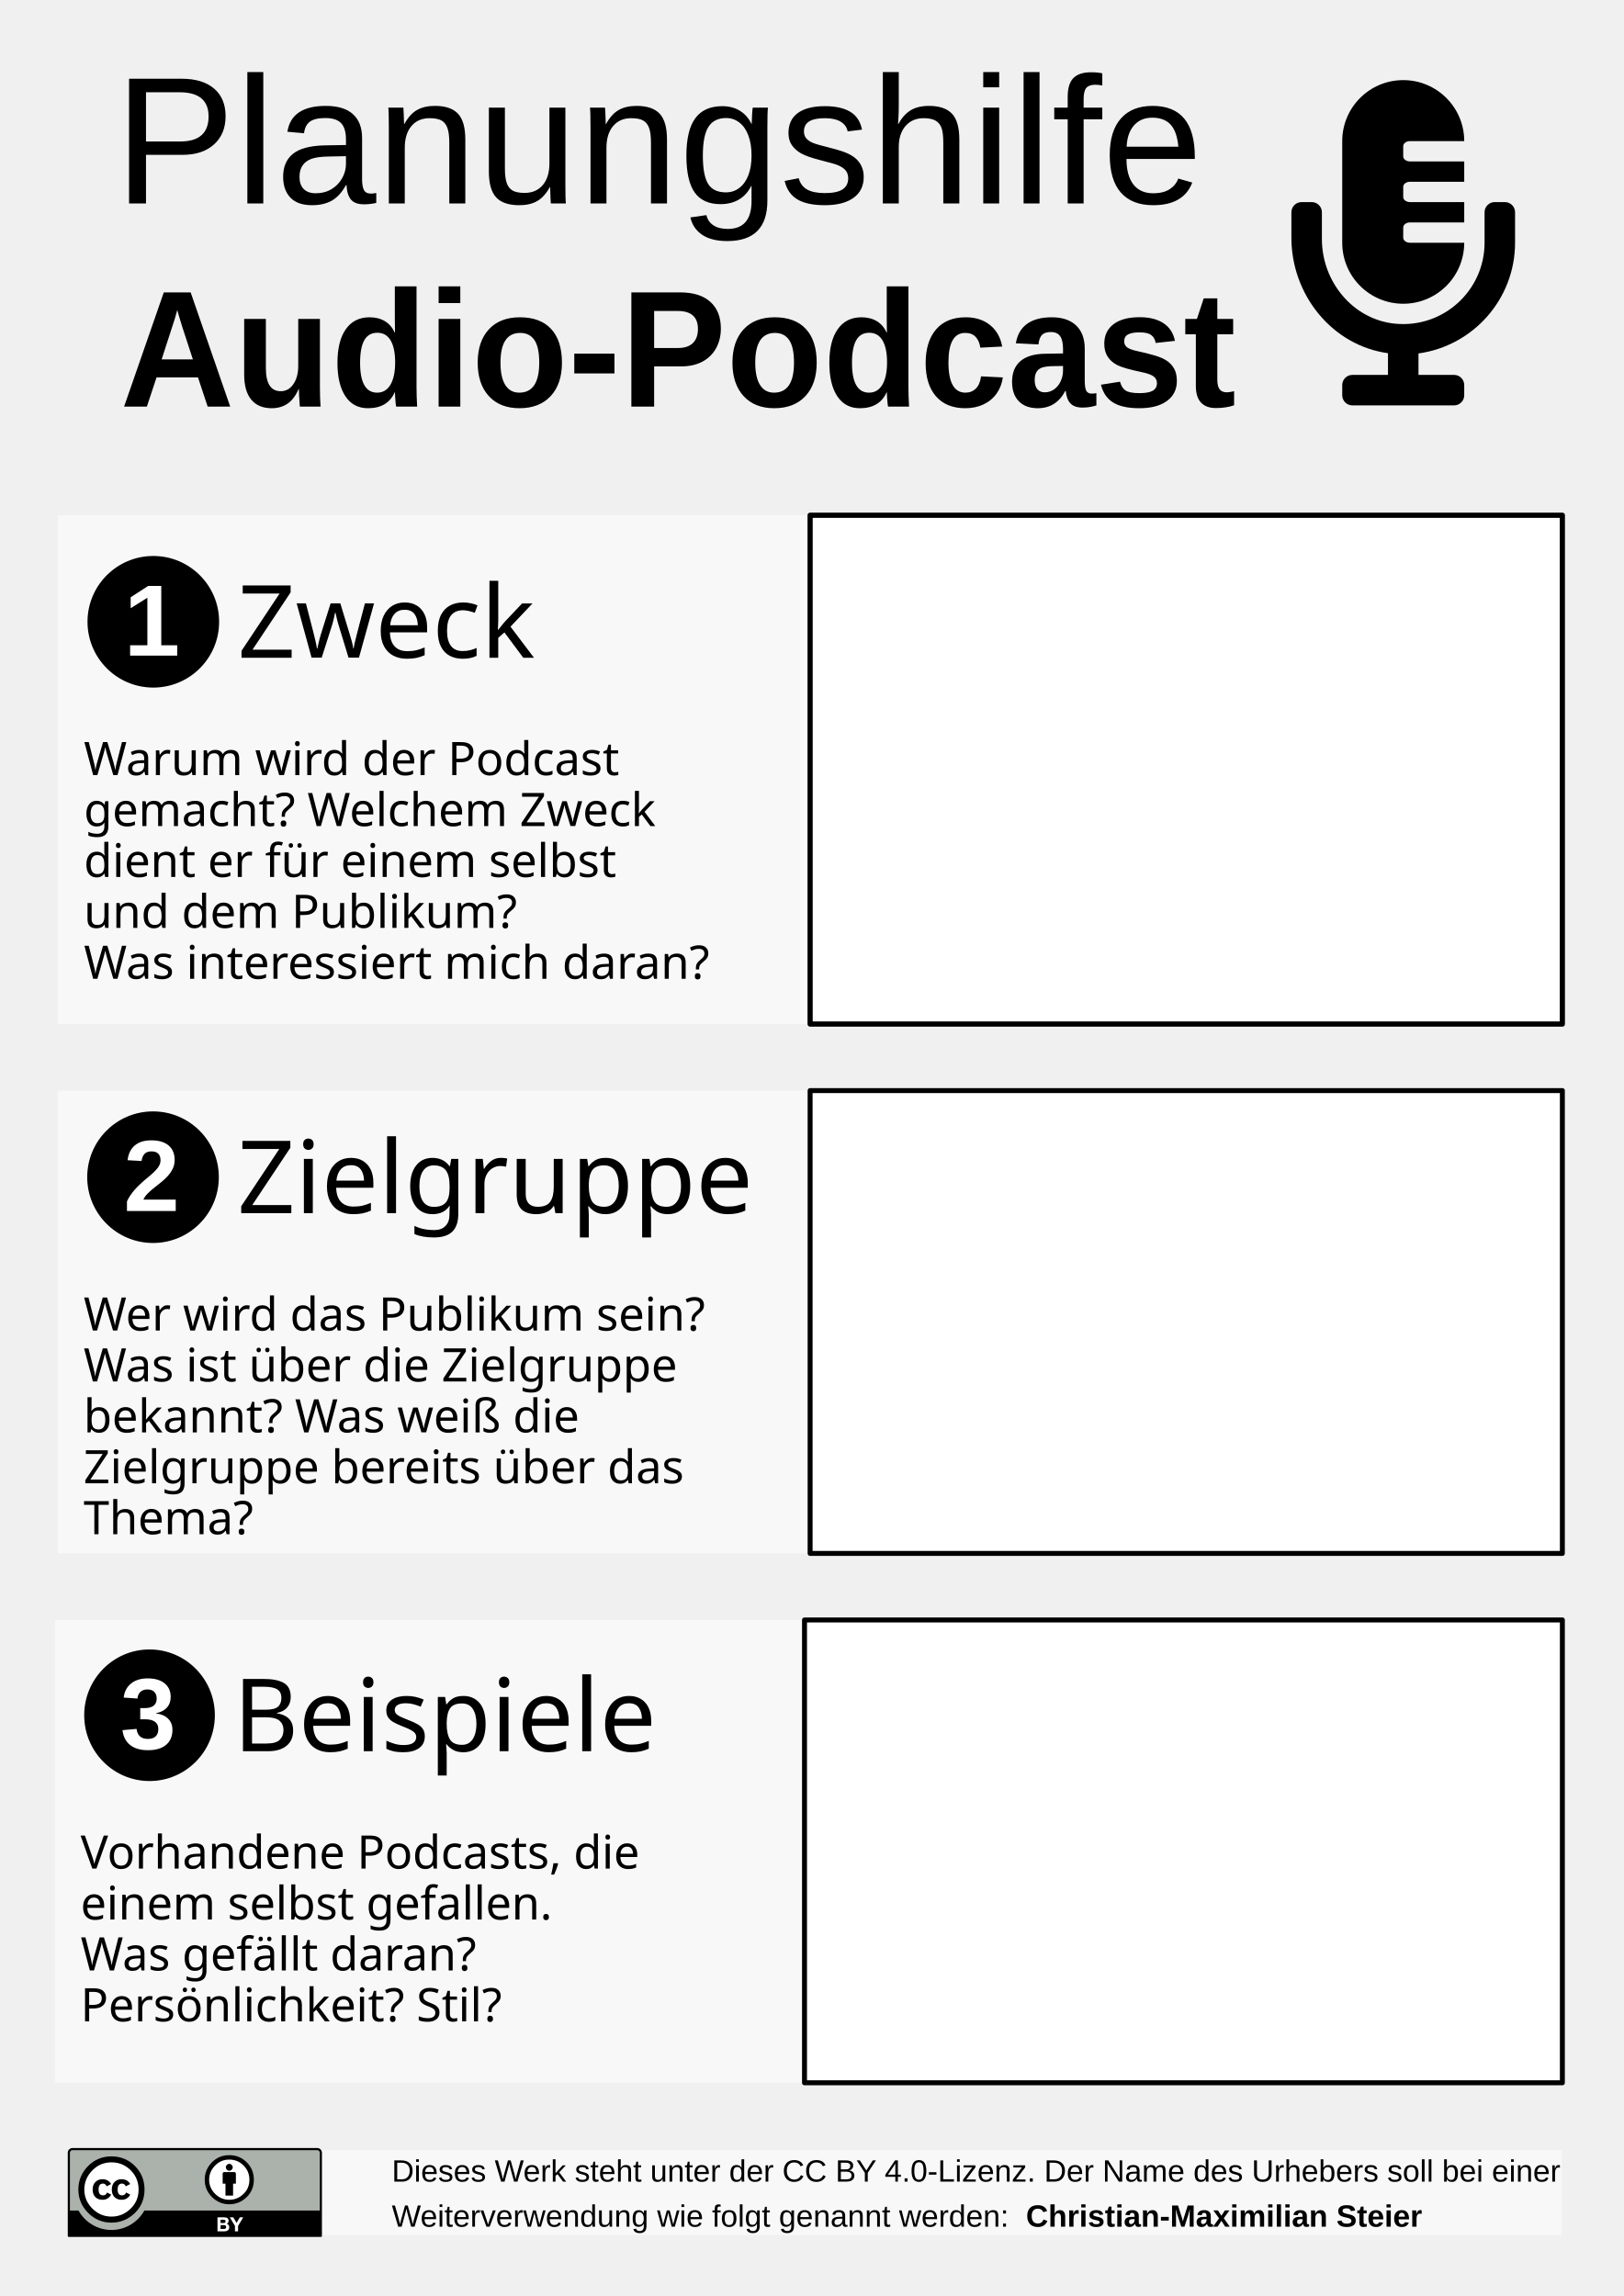
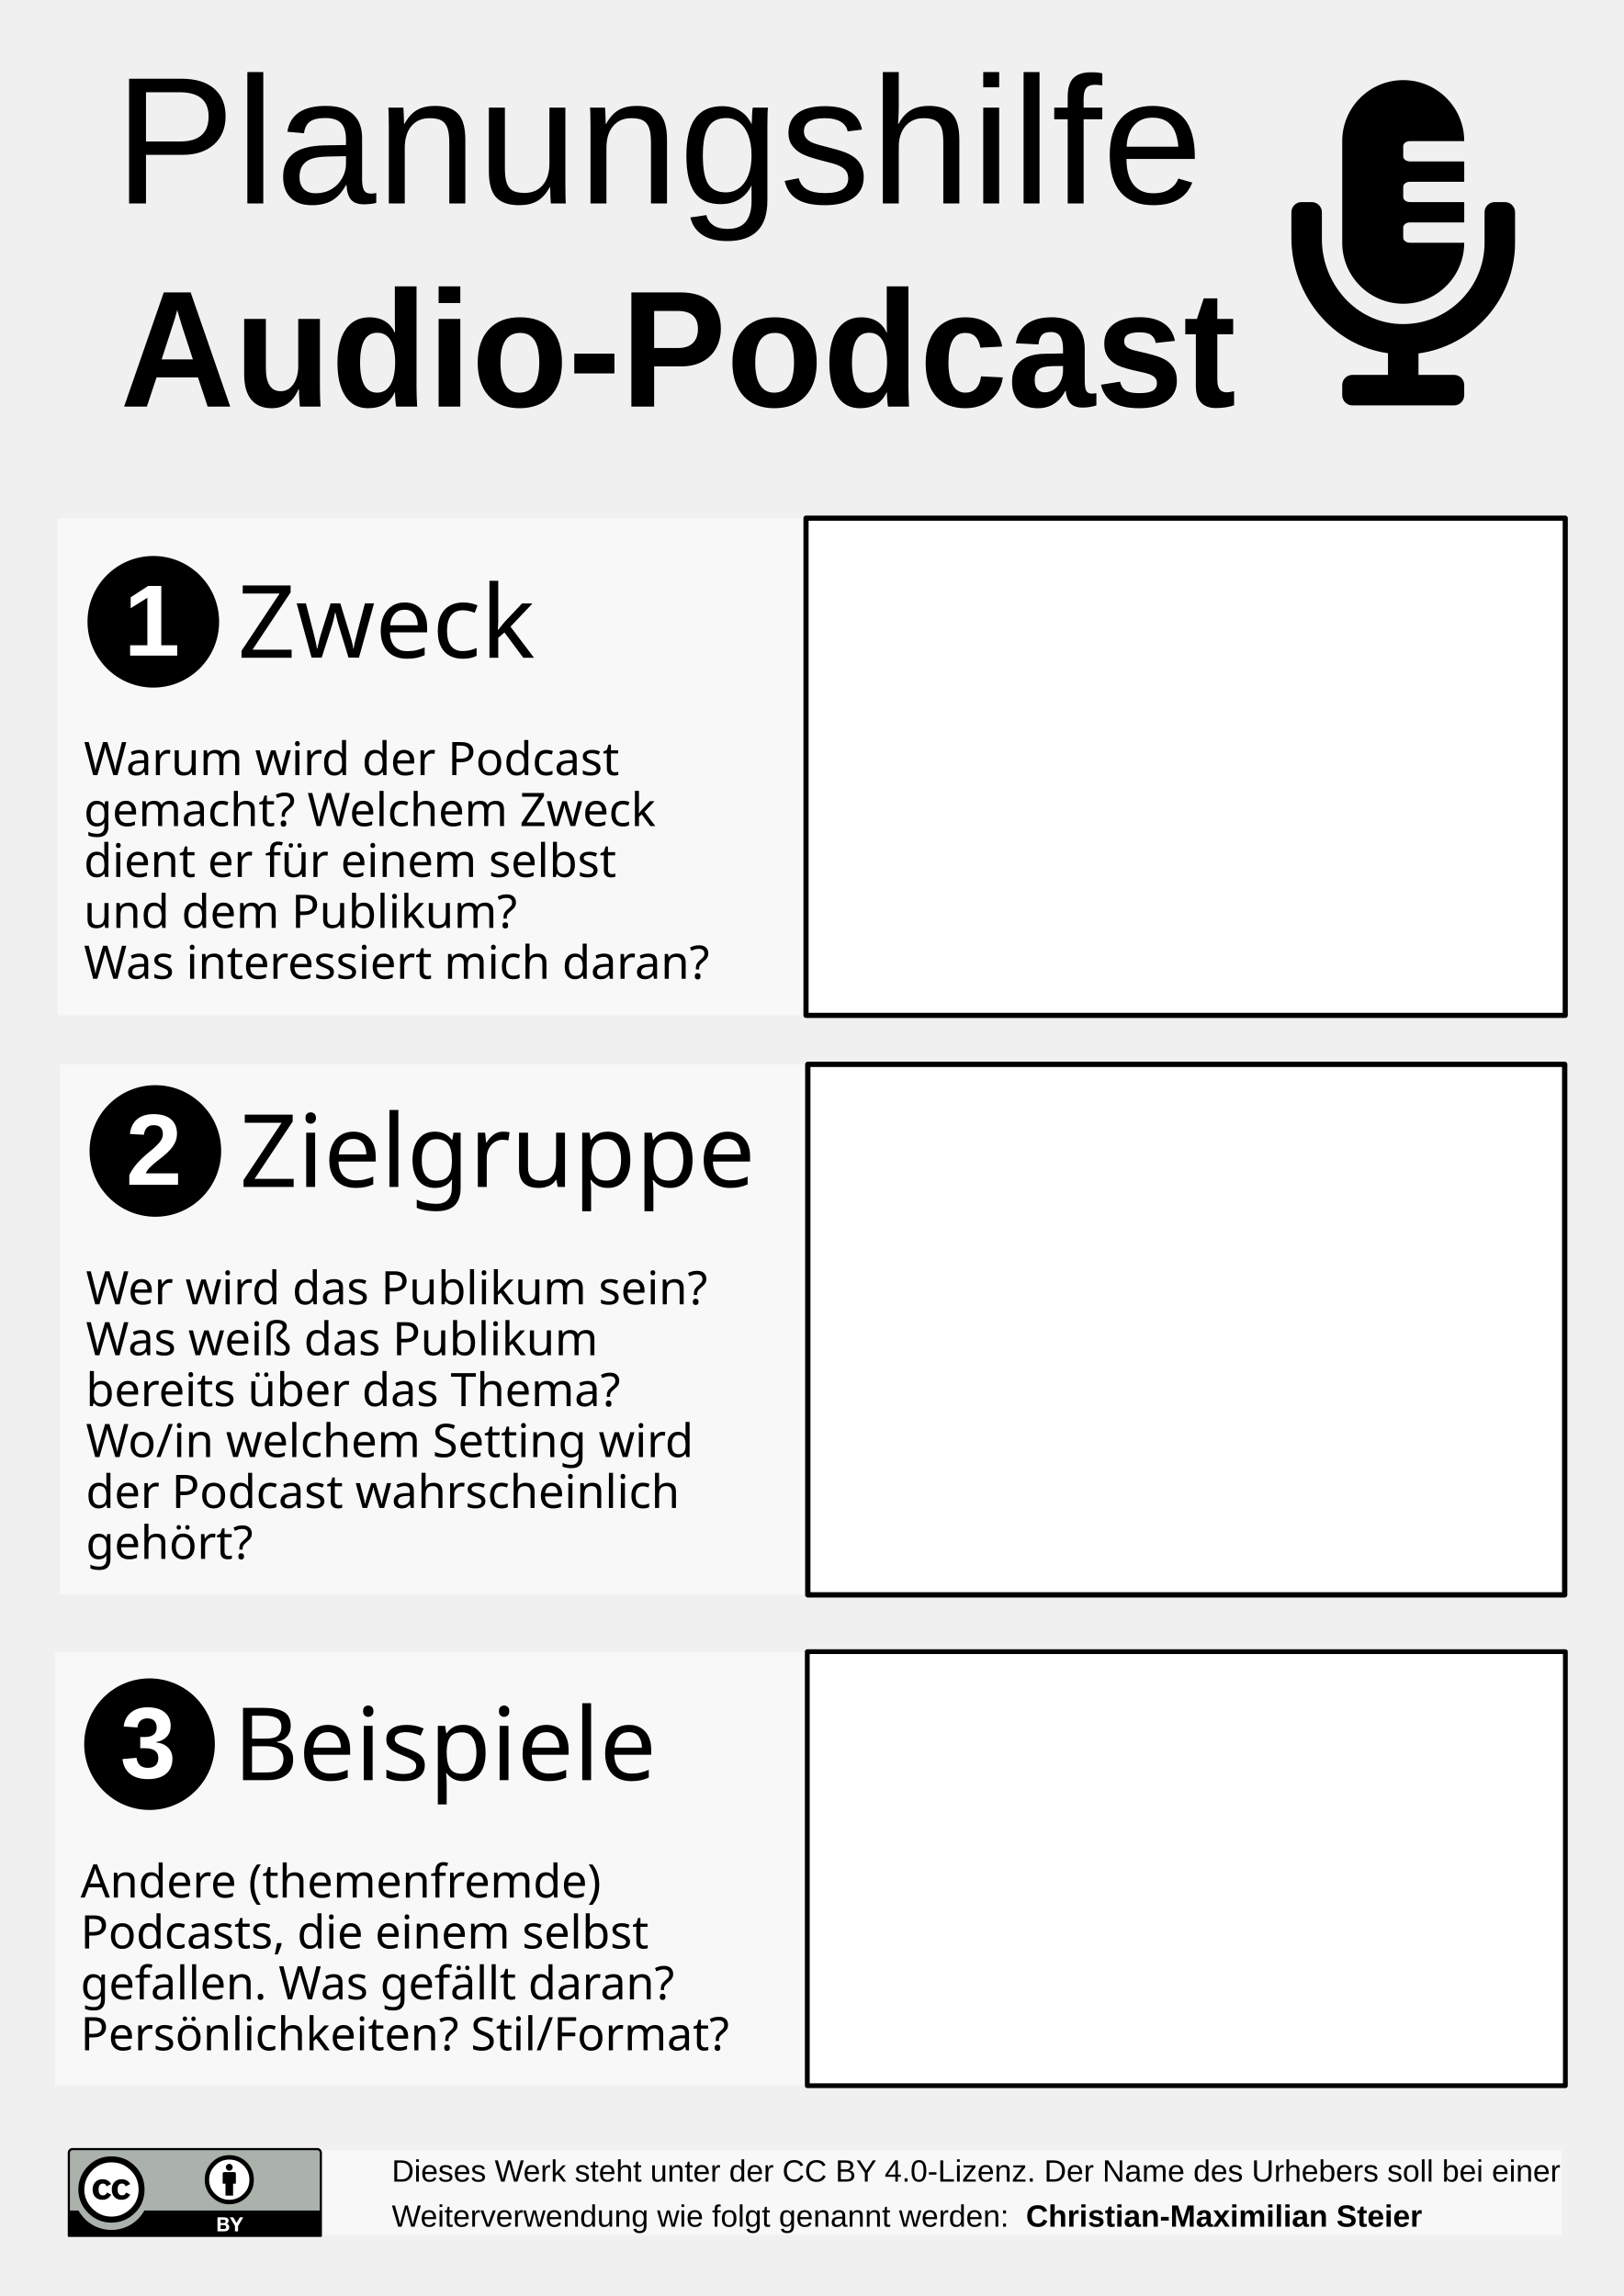
<svg xmlns="http://www.w3.org/2000/svg" viewBox="0 0 1122.52 1587.402" width="297mm" height="420mm" version="1.1" id="svg1216">
  <defs id="defs837">
    <rect x="-110" y="360" width="1240" height="220" id="rect18305" />
    <style id="style7045">.cls-1{fill:#c60c0f;}.cls-2{fill:#ea5b0c;}.cls-3{fill:#b62584;}</style>
  </defs>
  <style id="style839">
		tspan { white-space:pre }
		.txt0 { font-size: 268px;line-height: 14px;fill: #0b0c0c;font-family: "Font Awesome" } 
		.txt1 { font-size: 90px;line-height: 14px;fill: #ffffff;font-family: "Font Awesome" } 
		.txt2 { font-size: 80px;fill: #000000;font-weight: bold;font-family: "Helvetica Neue" } 
		.txt3 { font-size: 123px;line-height: 152px;fill: #000000;font-weight: bold;font-family: "Helvetica Neue" } 
		.shp4 { opacity: 0.502;fill: #ffffff } 
		.shp5 { fill: none;stroke: #85994b;stroke-linecap:square;stroke-width: 8 } 
		.txt6 { font-size: 100px;fill: #000000;font-weight: bold;font-family: "Helvetica Neue" } 
		.txt7 { font-size: 34px;fill: #000000;font-weight: bold;font-family: "Helvetica Neue" } 
		.txt8 { font-size: 48px;fill: #005ea5;font-weight: bold;font-family: "Helvetica Neue" } 
		.txt9 { font-size: 48px;fill: #0059a5;font-weight: bold;font-family: "Helvetica Neue" } 
		.shp10 { fill: #ffffff } 
		.txt11 { font-size: 200px;line-height: 14px;fill: #28a197;font-family: "Font Awesome" } 
		.shp12 { opacity: 0.467;fill: #ffffff } 
		.txt13 { font-size: 135px;line-height: 14px;fill: #f47738;font-family: "Font Awesome" } 
		.txt14 { font-size: 80px;fill: #b58840;font-weight: bold;font-family: "Helvetica Neue" } 
		.txt15 { font-size: 64px;fill: #28a197;font-weight: bold;font-family: "Helvetica Neue" } 
		.txt16 { font-size: 60px;fill: #f47738;font-weight: bold;font-family: "Helvetica Neue" } 
		.txt17 { font-size: 82px;fill: #333333;font-weight: bold;font-family: "Helvetica Neue" } 
		.txt18 { font-size: 48px;fill: #28a197;font-weight: bold;font-family: "Helvetica Neue" } 
		.shp19 { fill: none;stroke: #28a197;stroke-linecap:square;stroke-width: 4 } 
		.txt20 { font-size: 235px;line-height: 14px;fill: #333333;font-family: "Font Awesome" } 
		.shp21 { fill: #f47738 } 
		.shp22 { fill: #85994b } 
		.shp23 { fill: #28a197 } 
		.shp24 { fill: #b58840 } 
		.shp25 { fill: #ffbf47 } 
		.txt26 { font-size: 124px;fill: #85994b;font-weight: bold;font-family: "Helvetica Neue" } 
		.shp27 { fill: #df3034 } 
		.shp28 { fill: #844789 } 
		.shp29 { fill: #000206 } 
		.shp30 { fill: #131614 } 
		.shp31 { fill: #c53e78 } 
		.shp32 { fill: #e47448 } 
		.shp33 { fill: #768f51 } 
		.shp34 { fill: #aab2ab } 
		.shp35 { fill: #000000 } 
		.txt36 { font-size: 12px;line-height: 18px;fill: #000000;font-family: "Helvetica Neue" } 
	</style>
  <path id="path856-0-71-64-4-4-3" class="shp4" d="M 47.256,1486.505 H 1079.514 v 58.886 H 47.256 Z" style="opacity:0.502;fill:#ffffff;stroke-width:0.371" />
  <use id="background" href="#img1" transform="translate(43,49)" x="0" y="0" width="100%" height="100%" />
  <text xml:space="preserve" style="font-size:125.333px;line-height:1.45;font-family:sans-serif;stroke-width:0.723" x="78.953" y="140.651" id="text6531">
    <tspan id="tspan6529" x="78.953" y="140.651" style="font-style:normal;font-variant:normal;font-weight:normal;font-stretch:normal;font-size:125.333px;font-family:Arial;-inkscape-font-specification:Arial;stroke-width:0.723">Planungshilfe </tspan>
  </text>
  <text xml:space="preserve" style="font-size:112px;line-height:1.45;font-family:sans-serif;stroke-width:0.706" x="85.089" y="274.39" id="text6531-4" transform="scale(0.976102,1.024483)">
    <tspan id="tspan6529-3" x="85.089" y="274.39" style="font-style:normal;font-variant:normal;font-weight:bold;font-stretch:normal;font-size:112px;font-family:Arial;-inkscape-font-specification:'Arial Bold';stroke-width:0.706">Audio-Podcast</tspan>
  </text>
-   <path id="path856-0-71-64-4" class="shp4" d="M 40,356.233 H 1080 V 708 H 40 Z" style="opacity:0.502;fill:#ffffff;stroke-width:0.91" />
-   <path id="path856-0-71-64-4-1" class="shp4" d="m 40,754 h 1040 v 320 H 40 Z" style="opacity:0.502;fill:#ffffff;stroke-width:0.867" />
+   <path id="path856-0-71-64-4" class="shp4" d="M 40,358.233 H 1080 V 702 H 40 Z" style="opacity:0.502;fill:#ffffff;stroke-width:0.899" />
+   <path id="path856-0-71-64-4-1" class="shp4" d="M 41.613,735.871 H 1081.613 V 1102.645 H 41.613 Z" style="opacity:0.502;fill:#ffffff;stroke-width:0.929" />
  <path d="m 1040.277,139.723 h -7.028 c -3.883,0 -7.028,3.145 -7.028,7.028 v 21.083 c 0,32.855 -28.326,59.218 -61.84,55.95 C 935.173,220.933 913.778,194.675 913.778,165.33 v -18.58 c 0,-3.883 -3.145,-7.028 -7.028,-7.028 h -7.028 c -3.883,0 -7.028,3.145 -7.028,7.028 v 17.64 c 0,39.373 28.098,74.472 66.764,79.804 v 15 h -24.597 c -3.883,0 -7.028,3.145 -7.028,7.028 v 7.028 c 0,3.883 3.145,7.028 7.028,7.028 h 70.278 c 3.883,0 7.028,-3.145 7.028,-7.028 v -7.028 c 0,-3.883 -3.145,-7.028 -7.028,-7.028 h -24.597 v -14.833 c 37.647,-5.166 66.764,-37.48 66.764,-76.528 v -21.083 c 0,-3.883 -3.145,-7.028 -7.028,-7.028 z M 970,210 c 23.288,0 42.167,-18.878 42.167,-42.166 h -37.48 c -2.587,0 -4.687,-1.572 -4.687,-3.514 v -7.028 c 0,-1.941 2.1,-3.514 4.687,-3.514 h 37.48 v -14.055 h -37.48 c -2.587,0 -4.687,-1.572 -4.687,-3.514 v -7.028 c 0,-1.941 2.1,-3.514 4.687,-3.514 h 37.48 v -14.055 h -37.48 c -2.587,0 -4.687,-1.572 -4.687,-3.514 v -7.028 c 0,-1.941 2.1,-3.514 4.687,-3.514 h 37.48 c 0,-23.288 -18.878,-42.166 -42.167,-42.166 -23.288,0 -42.167,18.878 -42.167,42.166 v 70.278 C 927.833,191.122 946.712,210 970,210 Z" id="path17938" style="stroke-width:0.439" />
-   <text xml:space="preserve" id="text18303" style="line-height:1.45;font-family:sans-serif;font-size:192px;white-space:pre;shape-inside:url(#rect18305);" />
+   <text xml:space="preserve" id="text18303" style="line-height:1.45;font-family:sans-serif;font-size:192px;white-space:pre;shape-inside:url(#rect18305)" />
  <g transform="matrix(1.454983,0,0,1.454832,-213.3134,1485.072)" id="g260">
    <path id="path3817_1_" nodetypes="ccccccc" d="m 181.966,0.511 114.064,0.203 c 1.594,0 3.018,-0.236 3.018,3.181 l -0.14,37.567 H 179.087 V 3.754 c 0,-1.685 0.163,-3.244 2.878,-3.244 z" style="fill:#aab2ab" />
    <path d="m 297.296,0 h -116.229 c -1.247,0 -2.261,1.014 -2.261,2.261 v 39.497 c 0,0.282 0.229,0.51 0.511,0.51 h 119.73 c 0.282,0 0.511,-0.229 0.511,-0.51 V 2.261 C 299.558,1.014 298.543,0 297.296,0 Z M 181.067,1.021 h 116.229 c 0.684,0 1.24,0.556 1.24,1.239 0,0 0,15.948 0,27.45 h -83.344 c -3.045,5.506 -8.911,9.244 -15.644,9.244 -6.735,0 -12.6,-3.735 -15.644,-9.244 h -4.078 c 0,-11.501 0,-27.45 0,-27.45 1e-5,-0.684 0.556,-1.239 1.24,-1.239 z" id="path263" />
    <g enable-background="new    " id="g265">
      <path d="m 253.078,32.956 c 0.317,0 0.607,0.028 0.87,0.084 0.262,0.056 0.485,0.147 0.673,0.275 0.187,0.127 0.332,0.297 0.435,0.508 0.103,0.212 0.154,0.473 0.154,0.784 0,0.336 -0.076,0.615 -0.229,0.839 -0.152,0.225 -0.379,0.407 -0.678,0.551 0.412,0.118 0.72,0.325 0.923,0.621 0.203,0.296 0.305,0.652 0.305,1.069 0,0.336 -0.065,0.627 -0.196,0.873 -0.131,0.245 -0.308,0.446 -0.528,0.602 -0.222,0.156 -0.475,0.271 -0.758,0.346 -0.284,0.075 -0.575,0.112 -0.875,0.112 H 249.936 v -6.664 h 3.142 z m -0.188,2.695 c 0.262,0 0.477,-0.062 0.646,-0.187 0.168,-0.124 0.252,-0.325 0.252,-0.604 0,-0.155 -0.028,-0.283 -0.084,-0.382 -0.057,-0.1 -0.131,-0.177 -0.225,-0.233 -0.094,-0.056 -0.201,-0.095 -0.322,-0.116 -0.121,-0.021 -0.248,-0.032 -0.378,-0.032 h -1.374 v 1.555 z m 0.086,2.828 c 0.144,0 0.28,-0.014 0.411,-0.042 0.131,-0.028 0.246,-0.075 0.347,-0.14 0.1,-0.065 0.179,-0.154 0.238,-0.267 0.06,-0.111 0.089,-0.255 0.089,-0.429 0,-0.342 -0.097,-0.586 -0.29,-0.732 -0.193,-0.146 -0.449,-0.219 -0.767,-0.219 h -1.6 v 1.828 z" id="path267" style="fill:#ffffff" />
      <path d="m 255.789,32.956 h 1.644 l 1.561,2.632 1.551,-2.632 h 1.634 l -2.474,4.106 v 2.558 h -1.469 v -2.595 z" id="path269" style="fill:#ffffff" />
    </g>
    <g id="g5908_1_" transform="matrix(0.872921,0,0,0.872921,50.12536,143.2144)">
      <path id="path5906_1_" cx="296.354" ry="22.94" cy="264.358" type="arc" rx="22.94" d="m 186.901,-141.46 c 0.006,8.681 -7.028,15.722 -15.708,15.727 -8.68,0.006 -15.722,-7.027 -15.727,-15.708 0,-0.006 0,-0.012 0,-0.019 -0.005,-8.681 7.028,-15.722 15.708,-15.727 8.681,-0.006 15.722,7.027 15.727,15.708 0,0.006 0,0.012 0,0.018 z" style="fill:#ffffff" />
      <g id="g5706_1_" transform="translate(-289.6157,99.0653)">
        <path id="path5708_1_" d="m 473.576,-253.328 c 3.485,3.485 5.228,7.754 5.228,12.802 0,5.049 -1.713,9.272 -5.138,12.668 -3.635,3.577 -7.932,5.364 -12.889,5.364 -4.898,0 -9.12,-1.773 -12.665,-5.32 -3.546,-3.546 -5.318,-7.783 -5.318,-12.713 0,-4.929 1.773,-9.196 5.318,-12.802 3.455,-3.487 7.677,-5.229 12.665,-5.229 5.048,-10e-6 9.314,1.743 12.799,5.229 z m -23.118,2.345 c -2.947,2.976 -4.42,6.463 -4.42,10.462 0,3.998 1.458,7.455 4.374,10.371 2.917,2.917 6.388,4.374 10.417,4.374 4.029,0 7.53,-1.472 10.507,-4.418 2.826,-2.736 4.239,-6.177 4.239,-10.326 0,-4.118 -1.436,-7.613 -4.308,-10.485 -2.871,-2.871 -6.35,-4.307 -10.438,-4.307 -4.088,1e-5 -7.546,1.443 -10.372,4.329 z m 7.754,8.703 c -0.45,-0.982 -1.124,-1.473 -2.023,-1.473 -1.589,0 -2.383,1.07 -2.383,3.209 0,2.14 0.794,3.208 2.383,3.208 1.049,0 1.799,-0.521 2.249,-1.565 l 2.203,1.173 c -1.05,1.865 -2.625,2.798 -4.725,2.798 -1.62,0 -2.918,-0.497 -3.892,-1.489 -0.976,-0.993 -1.463,-2.363 -1.463,-4.109 0,-1.715 0.502,-3.077 1.507,-4.085 1.005,-1.009 2.257,-1.513 3.758,-1.513 2.22,0 3.81,0.875 4.771,2.623 z m 10.363,0 c -0.451,-0.982 -1.111,-1.473 -1.982,-1.473 -1.621,0 -2.432,1.07 -2.432,3.209 0,2.14 0.811,3.208 2.432,3.208 1.051,0 1.787,-0.521 2.207,-1.565 l 2.252,1.173 c -1.048,1.865 -2.621,2.798 -4.718,2.798 -1.618,0 -2.913,-0.497 -3.886,-1.489 -0.972,-0.993 -1.459,-2.363 -1.459,-4.109 0,-1.715 0.494,-3.077 1.483,-4.085 0.988,-1.009 2.245,-1.513 3.773,-1.513 2.216,0 3.804,0.875 4.761,2.623 z" />
      </g>
    </g>
    <g id="g275">
      <circle cx="255.551" cy="15.313" r="10.807" id="circle277" style="fill:#ffffff" />
      <g id="g279">
        <path d="m 258.678,12.187 c 0,-0.416 -0.338,-0.754 -0.753,-0.754 h -4.773 c -0.415,0 -0.753,0.337 -0.753,0.754 v 4.773 h 1.331 v 5.652 h 3.617 v -5.652 h 1.331 v -4.773 z" id="path281" />
        <circle cx="255.539" cy="9.172" r="1.633" id="circle283" />
      </g>
      <path clip-rule="evenodd" d="m 255.524,3.407 c -3.232,0 -5.969,1.128 -8.208,3.384 -2.298,2.333 -3.446,5.096 -3.446,8.285 0,3.189 1.148,5.932 3.446,8.227 2.298,2.294 5.034,3.442 8.208,3.442 3.213,0 5.998,-1.156 8.354,-3.471 2.22,-2.197 3.33,-4.93 3.33,-8.197 0,-3.268 -1.13,-6.029 -3.388,-8.285 -2.26,-2.256 -5.024,-3.384 -8.296,-3.384 z m 0.029,2.1 c 2.648,0 4.897,0.934 6.747,2.801 1.869,1.847 2.804,4.103 2.804,6.768 0,2.684 -0.915,4.911 -2.745,6.68 -1.929,1.906 -4.196,2.859 -6.806,2.859 -2.61,0 -4.859,-0.943 -6.747,-2.83 -1.89,-1.887 -2.833,-4.123 -2.833,-6.709 0,-2.587 0.954,-4.842 2.862,-6.768 1.83,-1.867 4.069,-2.801 6.718,-2.801 z" id="path285" style="fill-rule:evenodd" />
    </g>
  </g>
  <circle style="fill:#000000;fill-opacity:1;stroke:#000000;stroke-width:3.499;stroke-linejoin:round" id="path978" cx="105.981" cy="429.884" r="43.74" />
  <text xml:space="preserve" style="font-size:69.984px;line-height:1.45;font-family:sans-serif;stroke-width:0.729" x="85.547" y="453.263" id="text982">
    <tspan id="tspan980" x="85.547" y="453.263" style="font-style:normal;font-variant:normal;font-weight:bold;font-stretch:normal;font-size:69.984px;font-family:Arial;-inkscape-font-specification:'Arial Bold';fill:#ffffff;fill-opacity:1;stroke-width:0.729">1</tspan>
  </text>
  <text xml:space="preserve" style="font-size:69.984px;line-height:1.45;font-family:sans-serif;stroke-width:0.729" x="164.288" y="454.747" id="text986">
    <tspan id="tspan984" x="164.288" y="454.747" style="font-size:69.984px;stroke-width:0.729">Zweck</tspan>
  </text>
-   <rect style="fill:#ffffff;fill-opacity:1;stroke:#000000;stroke-width:3.583;stroke-linejoin:round;stroke-miterlimit:4;stroke-dasharray:none;stroke-opacity:1" id="rect988" width="520" height="351.767" x="560" y="356.233" />
+   <rect style="fill:#ffffff;fill-opacity:1;stroke:#000000;stroke-width:3.558;stroke-linejoin:round;stroke-miterlimit:4;stroke-dasharray:none;stroke-opacity:1" id="rect988" width="524.822" height="343.759" x="557.17" y="358.241" />
  <text xml:space="preserve" style="font-size:32px;line-height:1.1;font-family:sans-serif" x="57.964" y="535.911" id="text992">
    <tspan x="57.964" y="535.911" id="tspan1004" style="font-size:32px">Warum wird der Podcast </tspan>
    <tspan x="57.964" y="571.111" id="tspan1039" style="font-size:32px">gemacht? Welchem Zweck </tspan>
    <tspan x="57.964" y="606.311" style="font-size:32px" id="tspan1055">dient er für einem selbst </tspan>
    <tspan x="57.964" y="641.51" style="font-size:32px" id="tspan1067">und dem Publikum? </tspan>
    <tspan x="57.964" y="676.711" style="font-size:32px" id="tspan1073">Was interessiert mich daran?</tspan>
  </text>
-   <circle style="fill:#000000;fill-opacity:1;stroke:#000000;stroke-width:3.499;stroke-linejoin:round" id="path978-0" cx="105.781" cy="813.884" r="43.74" />
-   <text xml:space="preserve" style="font-size:69.984px;line-height:1.45;font-family:sans-serif;stroke-width:0.729" x="85.347" y="837.263" id="text982-0">
-     <tspan id="tspan980-6" x="85.347" y="837.263" style="font-style:normal;font-variant:normal;font-weight:bold;font-stretch:normal;font-size:69.984px;font-family:Arial;-inkscape-font-specification:'Arial Bold';fill:#ffffff;fill-opacity:1;stroke-width:0.729">2</tspan>
+   <circle style="fill:#000000;fill-opacity:1;stroke:#000000;stroke-width:3.499;stroke-linejoin:round" id="path978-0" cx="107.394" cy="795.755" r="43.74" />
+   <text xml:space="preserve" style="font-size:69.984px;line-height:1.45;font-family:sans-serif;stroke-width:0.729" x="86.96" y="819.134" id="text982-0">
+     <tspan id="tspan980-6" x="86.96" y="819.134" style="font-style:normal;font-variant:normal;font-weight:bold;font-stretch:normal;font-size:69.984px;font-family:Arial;-inkscape-font-specification:'Arial Bold';fill:#ffffff;fill-opacity:1;stroke-width:0.729">2</tspan>
  </text>
-   <text xml:space="preserve" style="font-size:69.984px;line-height:1.45;font-family:sans-serif;stroke-width:0.729" x="164.089" y="838.747" id="text986-2">
-     <tspan id="tspan984-4" x="164.089" y="838.747" style="font-size:69.984px;stroke-width:0.729">Zielgruppe</tspan>
+   <text xml:space="preserve" style="font-size:69.984px;line-height:1.45;font-family:sans-serif;stroke-width:0.729" x="165.701" y="820.618" id="text986-2">
+     <tspan id="tspan984-4" x="165.701" y="820.618" style="font-size:69.984px;stroke-width:0.729">Zielgruppe</tspan>
  </text>
-   <rect style="fill:#ffffff;fill-opacity:1;stroke:#000000;stroke-width:3.417;stroke-linejoin:round;stroke-miterlimit:4;stroke-dasharray:none;stroke-opacity:1" id="rect988-7" width="520" height="320" x="560" y="754" />
-   <text xml:space="preserve" style="font-size:32px;line-height:1.1;font-family:sans-serif" x="57.764" y="919.911" id="text992-4">
-     <tspan x="57.764" y="919.911" id="tspan1039-8" style="font-size:32px">Wer wird das Publikum sein?</tspan>
-     <tspan x="57.764" y="955.111" style="font-size:32px" id="tspan1151">Was ist über die Zielgruppe </tspan>
-     <tspan x="57.764" y="990.311" style="font-size:32px" id="tspan1161">bekannt? Was weiß die </tspan>
-     <tspan x="57.764" y="1025.511" style="font-size:32px" id="tspan1171">Zielgruppe bereits über das </tspan>
-     <tspan x="57.764" y="1060.711" style="font-size:32px" id="tspan1073-9">Thema?</tspan>
+   <rect style="fill:#ffffff;fill-opacity:1;stroke:#000000;stroke-width:3.67;stroke-linejoin:round;stroke-miterlimit:4;stroke-dasharray:none;stroke-opacity:1" id="rect988-7" width="523.215" height="366.774" x="558.398" y="735.871" />
+   <text xml:space="preserve" style="font-size:32px;line-height:1.1;font-family:sans-serif;white-space:pre;inline-size:493.505" x="57.764" y="919.911" id="text992-4" transform="translate(1.612913,-18.12902)">
+     <tspan x="57.764" y="919.911" id="tspan144585">Wer wird das Publikum sein?
+ </tspan>
+     <tspan x="57.764" y="955.111" id="tspan144587">Was weiß das Publikum </tspan>
+     <tspan x="57.764" y="990.311" id="tspan144589">bereits über das Thema? 
+ </tspan>
+     <tspan x="57.764" y="1025.511" id="tspan144591">Wo/in welchem Setting wird </tspan>
+     <tspan x="57.764" y="1060.711" id="tspan144593">der Podcast wahrscheinlich </tspan>
+     <tspan x="57.764" y="1095.91" id="tspan144595">gehört?</tspan>
  </text>
-   <path id="path856-0-71-64-4-1-7" class="shp4" d="m 38,1120 h 1040 v 320 H 38 Z" style="opacity:0.502;fill:#ffffff;stroke-width:0.867" />
-   <ellipse style="fill:#000000;fill-opacity:1;stroke:#000000;stroke-width:3.486;stroke-linejoin:round" id="path978-0-9" cx="103.365" cy="1185.884" rx="43.414" ry="43.74" />
-   <text xml:space="preserve" style="font-size:69.723px;line-height:1.45;font-family:sans-serif;stroke-width:0.726" x="83.395" y="1204.753" id="text982-0-7" transform="scale(0.996271,1.003743)">
-     <tspan id="tspan980-6-7" x="83.395" y="1204.753" style="font-style:normal;font-variant:normal;font-weight:bold;font-stretch:normal;font-size:69.723px;font-family:Arial;-inkscape-font-specification:'Arial Bold';fill:#ffffff;fill-opacity:1;stroke-width:0.726">3</tspan>
+   <path id="path856-0-71-64-4-1-7" class="shp4" d="m 38,1142 h 1040 v 300 H 38 Z" style="opacity:0.502;fill:#ffffff;stroke-width:0.84" />
+   <ellipse style="fill:#000000;fill-opacity:1;stroke:#000000;stroke-width:3.486;stroke-linejoin:round" id="path978-0-9" cx="103.365" cy="1205.884" rx="43.414" ry="43.74" />
+   <text xml:space="preserve" style="font-size:69.723px;line-height:1.45;font-family:sans-serif;stroke-width:0.726" x="83.395" y="1224.679" id="text982-0-7" transform="scale(0.996271,1.003743)">
+     <tspan id="tspan980-6-7" x="83.395" y="1224.679" style="font-style:normal;font-variant:normal;font-weight:bold;font-stretch:normal;font-size:69.723px;font-family:Arial;-inkscape-font-specification:'Arial Bold';fill:#ffffff;fill-opacity:1;stroke-width:0.726">3</tspan>
  </text>
-   <text xml:space="preserve" style="font-size:69.723px;line-height:1.45;font-family:sans-serif;stroke-width:0.726" x="161.843" y="1206.232" id="text986-2-9" transform="scale(0.996271,1.003743)">
-     <tspan id="tspan984-4-5" x="161.843" y="1206.232" style="font-size:69.723px;stroke-width:0.726">Beispiele</tspan>
+   <text xml:space="preserve" style="font-size:69.723px;line-height:1.45;font-family:sans-serif;stroke-width:0.726" x="161.843" y="1226.158" id="text986-2-9" transform="scale(0.996271,1.003743)">
+     <tspan id="tspan984-4-5" x="161.843" y="1226.158" style="font-size:69.723px;stroke-width:0.726">Beispiele</tspan>
  </text>
-   <rect style="fill:#ffffff;fill-opacity:1;stroke:#000000;stroke-width:3.43;stroke-linejoin:round;stroke-miterlimit:4;stroke-dasharray:none;stroke-opacity:1" id="rect988-7-3" width="523.871" height="320" x="556.129" y="1120" />
-   <text xml:space="preserve" style="font-size:31.881px;line-height:1.1;font-family:sans-serif;stroke-width:0.996" x="55.914" y="1287.093" id="text992-4-3" transform="scale(0.996271,1.003743)">
-     <tspan x="55.914" y="1287.093" style="font-size:31.881px;stroke-width:0.996" id="tspan1328">Vorhandene Podcasts, die </tspan>
-     <tspan x="55.914" y="1322.162" style="font-size:31.881px;stroke-width:0.996" id="tspan1332">einem selbst gefallen.</tspan>
-     <tspan x="55.914" y="1357.231" style="font-size:31.881px;stroke-width:0.996" id="tspan1348">Was gefällt daran? </tspan>
-     <tspan x="55.914" y="1392.299" style="font-size:31.881px;stroke-width:0.996" id="tspan1350">Persönlichkeit? Stil?</tspan>
+   <rect style="fill:#ffffff;fill-opacity:1;stroke:#000000;stroke-width:3.322;stroke-linejoin:round;stroke-miterlimit:4;stroke-dasharray:none;stroke-opacity:1" id="rect988-7-3" width="524.029" height="300.079" x="558.05" y="1141.921" />
+   <text xml:space="preserve" style="font-size:31.881px;line-height:1.1;font-family:sans-serif;stroke-width:0.996" x="55.914" y="1307.019" id="text992-4-3" transform="scale(0.996271,1.003743)">
+     <tspan x="55.914" y="1307.019" style="font-size:31.881px;stroke-width:0.996" id="tspan127360">Andere (themenfremde) </tspan>
+     <tspan x="55.914" y="1342.087" style="font-size:31.881px;stroke-width:0.996" id="tspan127796">Podcasts, die einem selbst </tspan>
+     <tspan x="55.914" y="1377.156" style="font-size:31.881px;stroke-width:0.996" id="tspan1348">gefallen. Was gefällt daran? </tspan>
+     <tspan x="55.914" y="1412.225" style="font-size:31.881px;stroke-width:0.996" id="tspan1350">Persönlichkeiten? Stil/Format?</tspan>
  </text>
  <text xml:space="preserve" style="font-size:21.333px;line-height:1.45;font-family:sans-serif" x="270.84" y="1508.321" id="text1354">
    <tspan x="270.84" y="1508.321" id="tspan1358" style="font-style:normal;font-variant:normal;font-weight:normal;font-stretch:normal;font-size:21.333px;font-family:Arial;-inkscape-font-specification:Arial">Dieses Werk steht unter der CC BY 4.0-Lizenz. Der Name des Urhebers soll bei einer </tspan>
    <tspan x="270.84" y="1539.501" style="font-style:normal;font-variant:normal;font-weight:normal;font-stretch:normal;font-size:21.333px;font-family:Arial;-inkscape-font-specification:Arial" id="tspan1366">Weiterverwendung wie folgt genannt werden:  <tspan style="font-style:normal;font-variant:normal;font-weight:bold;font-stretch:normal;font-family:Arial;-inkscape-font-specification:'Arial Bold'" id="tspan1360">Christian-Maximilian Steier</tspan>
    </tspan>
  </text>
  <text xml:space="preserve" style="font-size:192px;line-height:1.45;font-family:sans-serif" x="-50" y="1130" id="text1371">
    <tspan id="tspan1369" x="-50" y="1130" />
  </text>
</svg>
